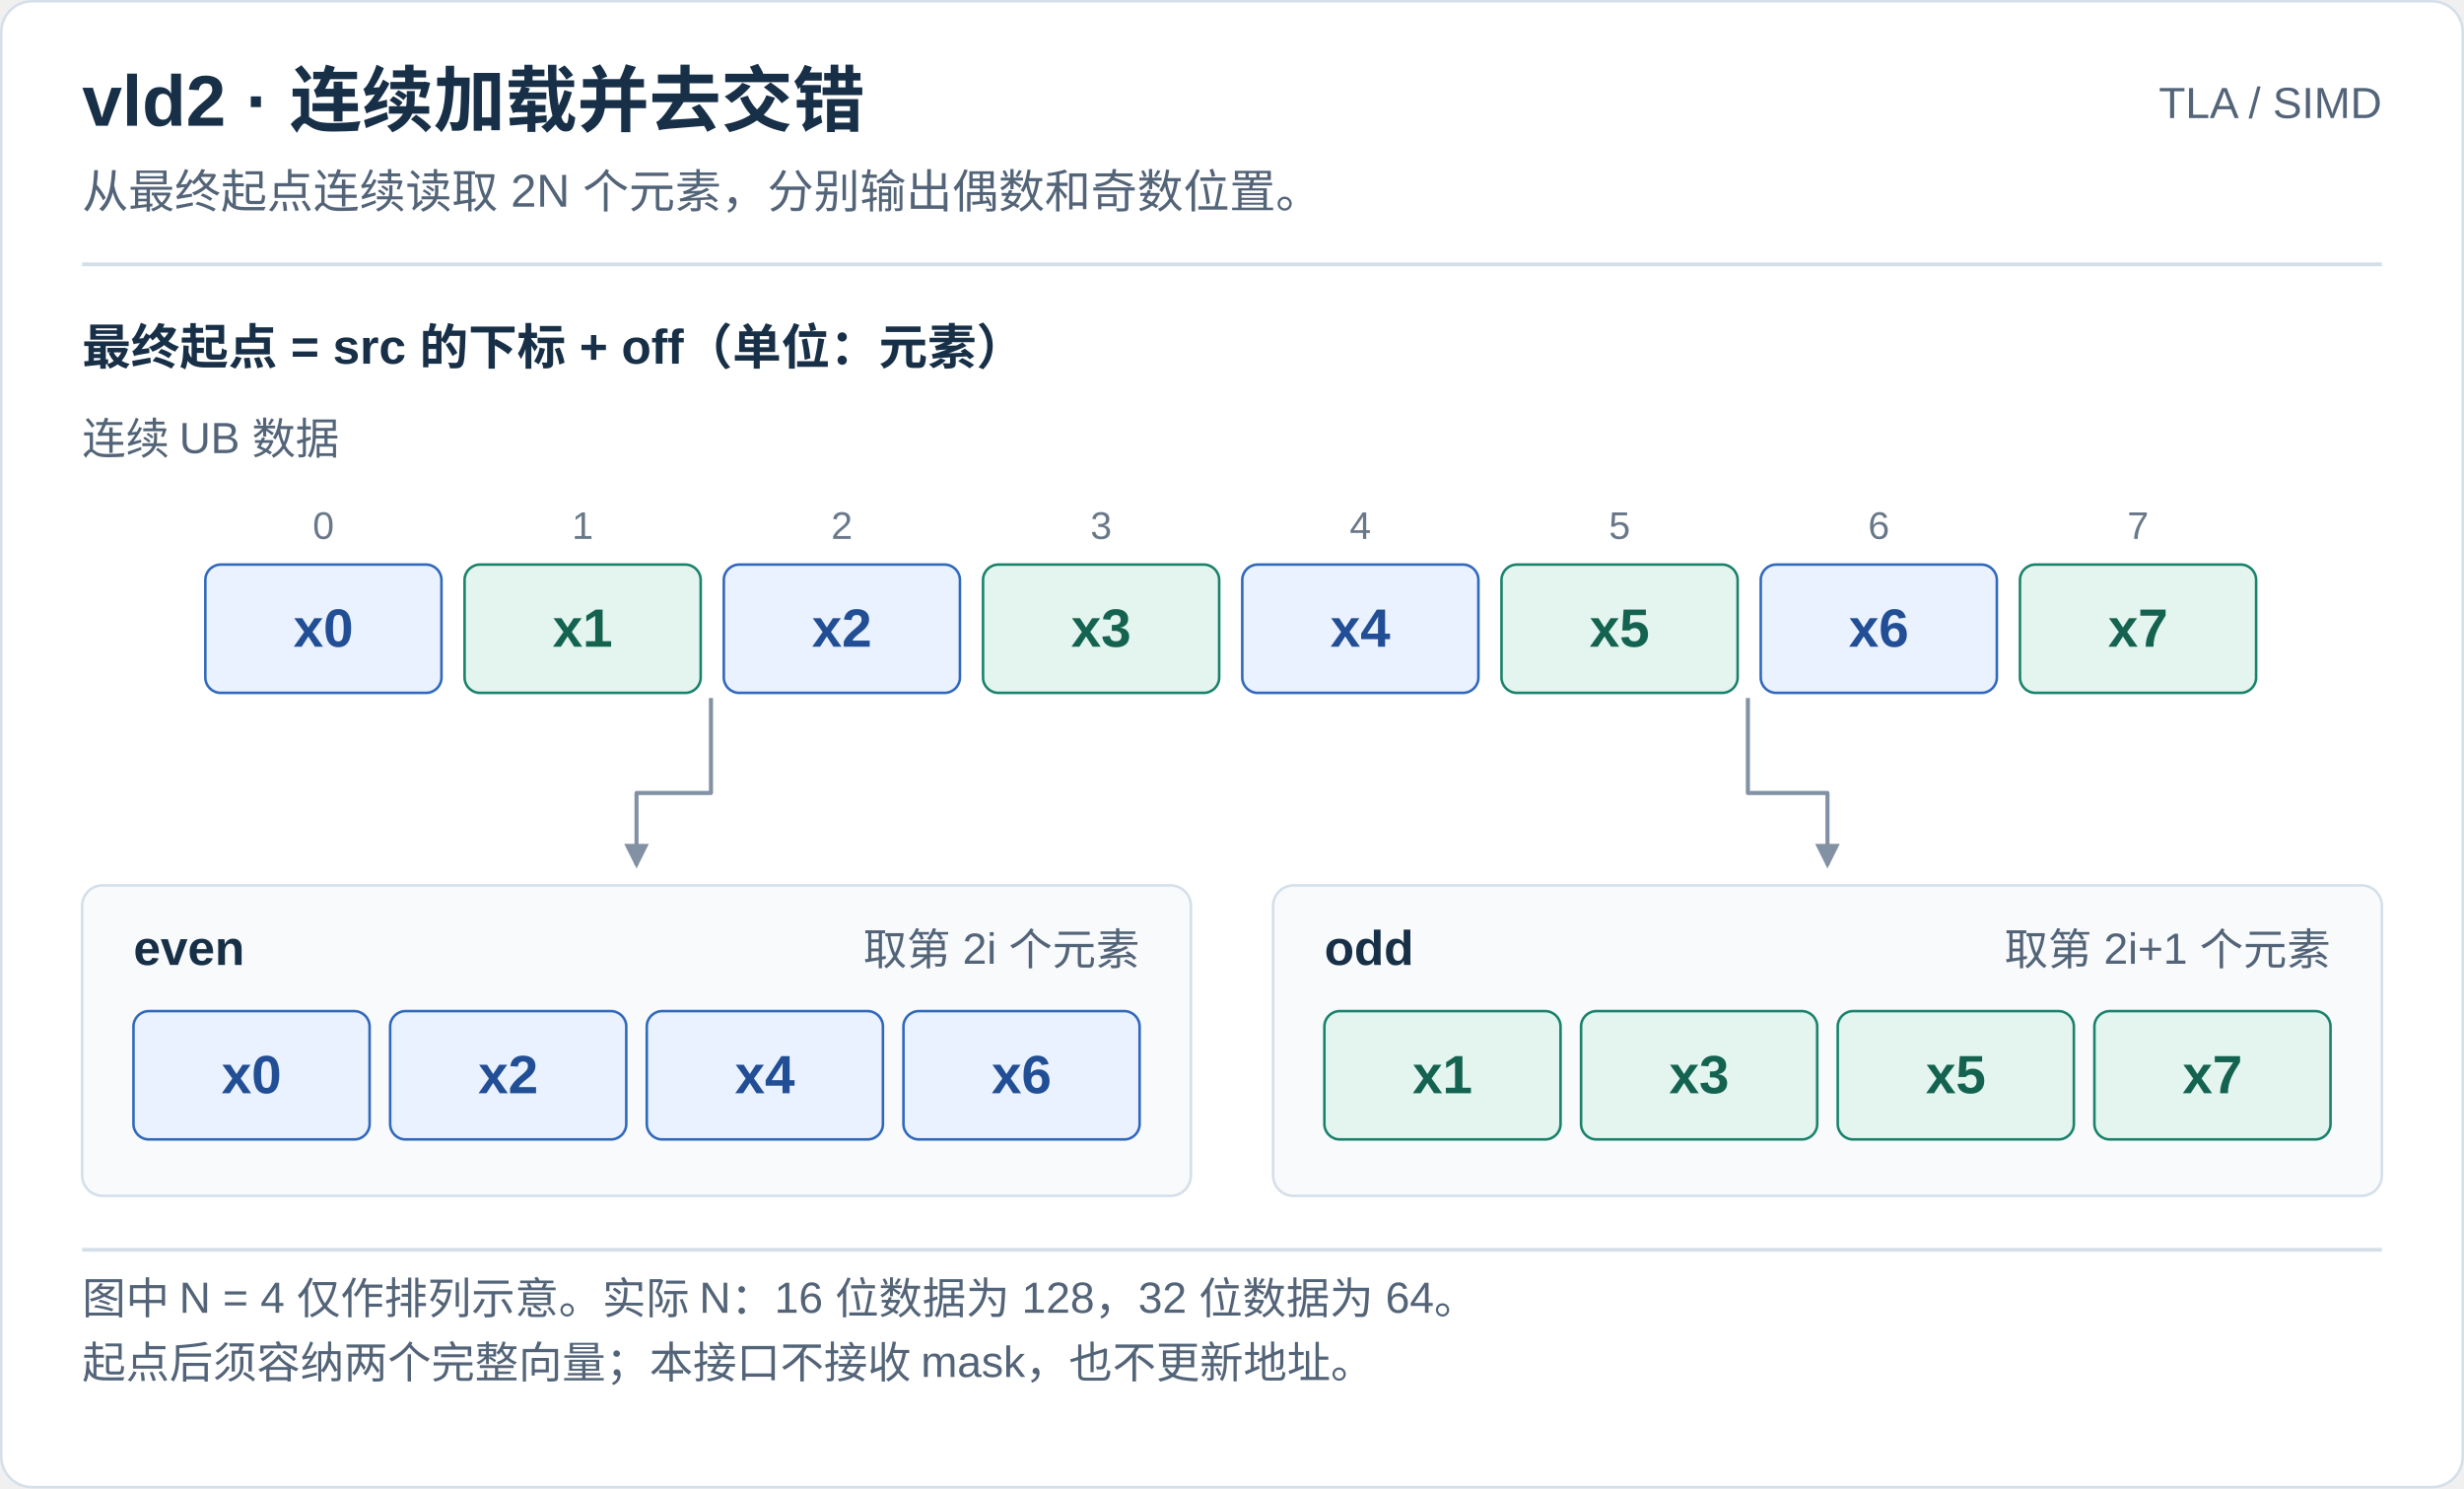
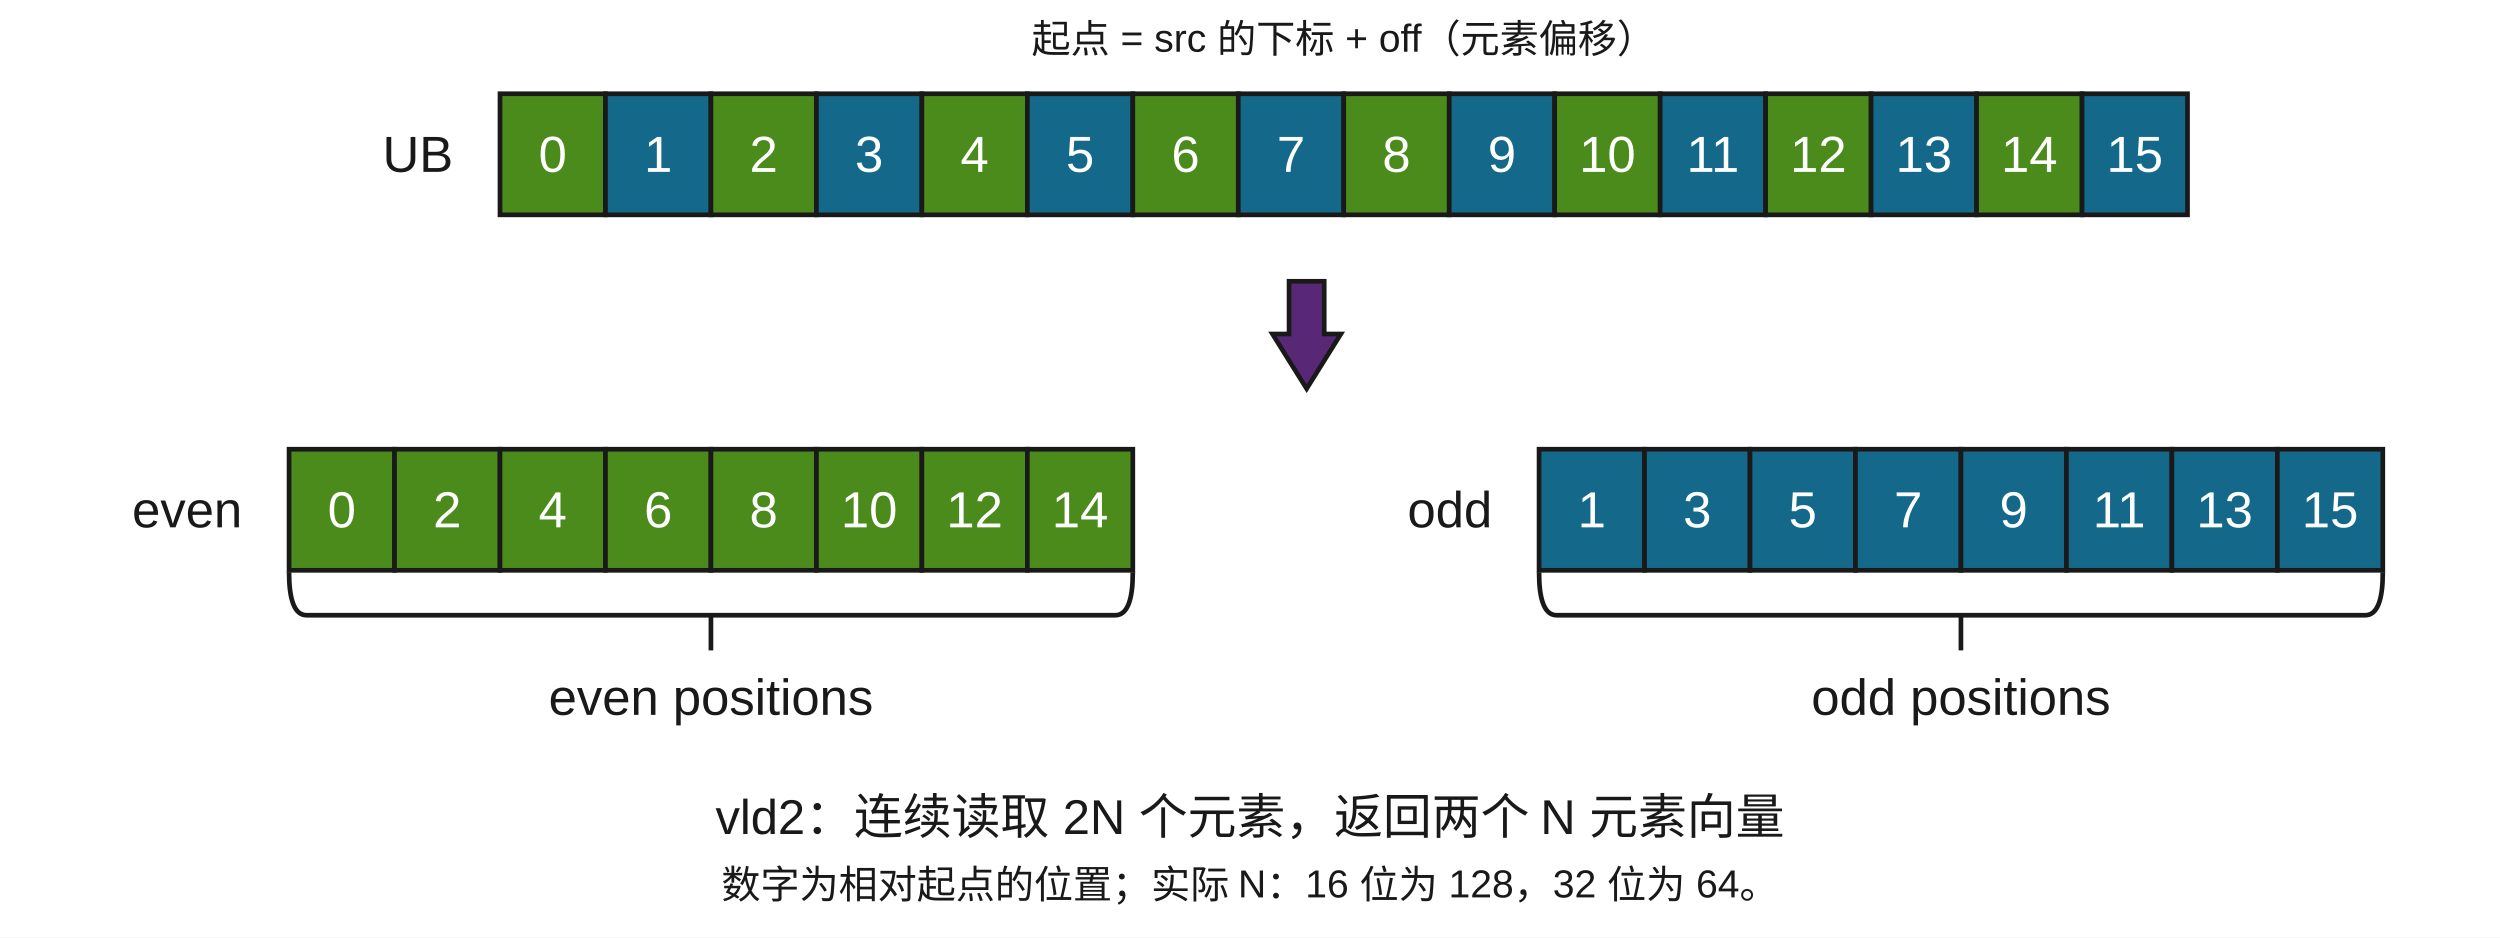
- <svg xmlns="http://www.w3.org/2000/svg" width="960" height="580" viewBox="0 0 960 580" role="img" aria-labelledby="title desc">
-   <defs>
-     <marker id="arrow" viewBox="0 0 10 10" refX="8.5" refY="5" markerWidth="6" markerHeight="6" orient="auto-start-reverse">
-       <path d="M 0 0 L 10 5 L 0 10 Z" fill="#8292A4" />
-     </marker>
-   </defs>
+ <svg xmlns="http://www.w3.org/2000/svg" width="1280" height="480" viewBox="0 0 1280 480" role="img" aria-labelledby="title desc">
  <style>
-     text { font-family: Arial, "Hiragino Sans GB", "Microsoft YaHei", "Noto Sans CJK SC", sans-serif; fill: #183047; }
-     .title { font-size: 28px; font-weight: 700; }
-     .subtitle { font-size: 18px; fill: #536478; }
-     .label { font-size: 19px; font-weight: 600; }
-     .small { font-size: 17px; fill: #536478; }
-     .index { font-size: 15px; fill: #697889; }
-     .cell { font-size: 21px; font-weight: 600; }
+     text { font-family: Arial, "Hiragino Sans GB", "Microsoft YaHei", "Noto Sans CJK SC", sans-serif; fill: #191919; font-size: 26px; }
+     .value { fill: #FFFFFF; }
+     .note { font-size: 20px; }
+     .index { font-size: 18px; }
+     .caption { font-size: 25px; }
  </style>
-   <rect x="0.5" y="0.5" width="959" height="579" rx="12" fill="#FFFFFF" stroke="#D5DFE9" />
-   <text x="32" y="49" class="title">vld2 · 连续加载并去交错</text>
-   <text x="928" y="46" class="small" text-anchor="end">TLA / SIMD</text>
-   <text x="32" y="81" class="subtitle">从最终起点连续读取 2N 个元素，分别输出偶数和奇数位置。</text>
-   <line x1="32" y1="103" x2="928" y2="103" stroke="#D5DFE9" stroke-width="1.5" />
-   <text x="32" y="142" class="label">最终起点 = src 的下标 + off（单位：元素）</text>
-   <text x="32" y="177" class="small">连续 UB 数据</text>
-   <rect x="80" y="220" width="92" height="50" rx="6" fill="#EAF1FF" stroke="#3068BC" />
-   <text x="126.0" y="252.0" class="cell" text-anchor="middle" style="fill:#214E94">x0</text>
-   <text x="126.0" y="210" class="index" text-anchor="middle">0</text>
-   <rect x="181" y="220" width="92" height="50" rx="6" fill="#E4F4EE" stroke="#19826B" />
-   <text x="227.0" y="252.0" class="cell" text-anchor="middle" style="fill:#146350">x1</text>
-   <text x="227.0" y="210" class="index" text-anchor="middle">1</text>
-   <rect x="282" y="220" width="92" height="50" rx="6" fill="#EAF1FF" stroke="#3068BC" />
-   <text x="328.0" y="252.0" class="cell" text-anchor="middle" style="fill:#214E94">x2</text>
-   <text x="328.0" y="210" class="index" text-anchor="middle">2</text>
-   <rect x="383" y="220" width="92" height="50" rx="6" fill="#E4F4EE" stroke="#19826B" />
-   <text x="429.0" y="252.0" class="cell" text-anchor="middle" style="fill:#146350">x3</text>
-   <text x="429.0" y="210" class="index" text-anchor="middle">3</text>
-   <rect x="484" y="220" width="92" height="50" rx="6" fill="#EAF1FF" stroke="#3068BC" />
-   <text x="530.0" y="252.0" class="cell" text-anchor="middle" style="fill:#214E94">x4</text>
-   <text x="530.0" y="210" class="index" text-anchor="middle">4</text>
-   <rect x="585" y="220" width="92" height="50" rx="6" fill="#E4F4EE" stroke="#19826B" />
-   <text x="631.0" y="252.0" class="cell" text-anchor="middle" style="fill:#146350">x5</text>
-   <text x="631.0" y="210" class="index" text-anchor="middle">5</text>
-   <rect x="686" y="220" width="92" height="50" rx="6" fill="#EAF1FF" stroke="#3068BC" />
-   <text x="732.0" y="252.0" class="cell" text-anchor="middle" style="fill:#214E94">x6</text>
-   <text x="732.0" y="210" class="index" text-anchor="middle">6</text>
-   <rect x="787" y="220" width="92" height="50" rx="6" fill="#E4F4EE" stroke="#19826B" />
-   <text x="833.0" y="252.0" class="cell" text-anchor="middle" style="fill:#146350">x7</text>
-   <text x="833.0" y="210" class="index" text-anchor="middle">7</text>
-   <path d="M 277 272 V 309 H 248 V 337" fill="none" stroke="#8292A4" stroke-width="1.6" stroke-linejoin="round" marker-end="url(#arrow)" />
-   <path d="M 681 272 V 309 H 712 V 337" fill="none" stroke="#8292A4" stroke-width="1.6" stroke-linejoin="round" marker-end="url(#arrow)" />
-   <rect x="32" y="345" width="432" height="121" rx="8" fill="#F8FAFC" stroke="#D5DFE9" />
-   <text x="52" y="376" class="label">even</text>
-   <text x="444" y="376" class="small" text-anchor="end">取第 2i 个元素</text>
-   <rect x="52" y="394" width="92" height="50" rx="6" fill="#EAF1FF" stroke="#3068BC" />
-   <text x="98.0" y="426.0" class="cell" text-anchor="middle" style="fill:#214E94">x0</text>
-   <rect x="152" y="394" width="92" height="50" rx="6" fill="#EAF1FF" stroke="#3068BC" />
-   <text x="198.0" y="426.0" class="cell" text-anchor="middle" style="fill:#214E94">x2</text>
-   <rect x="252" y="394" width="92" height="50" rx="6" fill="#EAF1FF" stroke="#3068BC" />
-   <text x="298.0" y="426.0" class="cell" text-anchor="middle" style="fill:#214E94">x4</text>
-   <rect x="352" y="394" width="92" height="50" rx="6" fill="#EAF1FF" stroke="#3068BC" />
-   <text x="398.0" y="426.0" class="cell" text-anchor="middle" style="fill:#214E94">x6</text>
-   <rect x="496" y="345" width="432" height="121" rx="8" fill="#F8FAFC" stroke="#D5DFE9" />
-   <text x="516" y="376" class="label">odd</text>
-   <text x="908" y="376" class="small" text-anchor="end">取第 2i+1 个元素</text>
-   <rect x="516" y="394" width="92" height="50" rx="6" fill="#E4F4EE" stroke="#19826B" />
-   <text x="562.0" y="426.0" class="cell" text-anchor="middle" style="fill:#146350">x1</text>
-   <rect x="616" y="394" width="92" height="50" rx="6" fill="#E4F4EE" stroke="#19826B" />
-   <text x="662.0" y="426.0" class="cell" text-anchor="middle" style="fill:#146350">x3</text>
-   <rect x="716" y="394" width="92" height="50" rx="6" fill="#E4F4EE" stroke="#19826B" />
-   <text x="762.0" y="426.0" class="cell" text-anchor="middle" style="fill:#146350">x5</text>
-   <rect x="816" y="394" width="92" height="50" rx="6" fill="#E4F4EE" stroke="#19826B" />
-   <text x="862.0" y="426.0" class="cell" text-anchor="middle" style="fill:#146350">x7</text>
-   <line x1="32" y1="487" x2="928" y2="487" stroke="#D5DFE9" stroke-width="1.5" />
-   <text x="32" y="512" class="small">图中 N = 4 仅作排列示意。实际 N：16 位数据为 128，32 位数据为 64。</text>
-   <text x="32" y="537" class="small">起点后须容纳两个完整向量；本接口不接收 mask，也不更新地址。</text>
+   <rect width="1280" height="480" fill="#FFFFFF" />
+   <text x="688" y="27" text-anchor="middle" class="note">起点 = src 的下标 + off（元素偏移）</text>
+   <g id="ub">
+     <rect x="256" y="48" width="54" height="62" fill="#4B8B1B" stroke="#191919" stroke-width="2.4" />
+     <text x="283" y="88" text-anchor="middle" class="value">0</text>
+     <rect x="310" y="48" width="54" height="62" fill="#146889" stroke="#191919" stroke-width="2.4" />
+     <text x="337" y="88" text-anchor="middle" class="value">1</text>
+     <rect x="364" y="48" width="54" height="62" fill="#4B8B1B" stroke="#191919" stroke-width="2.4" />
+     <text x="391" y="88" text-anchor="middle" class="value">2</text>
+     <rect x="418" y="48" width="54" height="62" fill="#146889" stroke="#191919" stroke-width="2.4" />
+     <text x="445" y="88" text-anchor="middle" class="value">3</text>
+     <rect x="472" y="48" width="54" height="62" fill="#4B8B1B" stroke="#191919" stroke-width="2.4" />
+     <text x="499" y="88" text-anchor="middle" class="value">4</text>
+     <rect x="526" y="48" width="54" height="62" fill="#146889" stroke="#191919" stroke-width="2.4" />
+     <text x="553" y="88" text-anchor="middle" class="value">5</text>
+     <rect x="580" y="48" width="54" height="62" fill="#4B8B1B" stroke="#191919" stroke-width="2.4" />
+     <text x="607" y="88" text-anchor="middle" class="value">6</text>
+     <rect x="634" y="48" width="54" height="62" fill="#146889" stroke="#191919" stroke-width="2.4" />
+     <text x="661" y="88" text-anchor="middle" class="value">7</text>
+     <rect x="688" y="48" width="54" height="62" fill="#4B8B1B" stroke="#191919" stroke-width="2.4" />
+     <text x="715" y="88" text-anchor="middle" class="value">8</text>
+     <rect x="742" y="48" width="54" height="62" fill="#146889" stroke="#191919" stroke-width="2.4" />
+     <text x="769" y="88" text-anchor="middle" class="value">9</text>
+     <rect x="796" y="48" width="54" height="62" fill="#4B8B1B" stroke="#191919" stroke-width="2.4" />
+     <text x="823" y="88" text-anchor="middle" class="value">10</text>
+     <rect x="850" y="48" width="54" height="62" fill="#146889" stroke="#191919" stroke-width="2.4" />
+     <text x="877" y="88" text-anchor="middle" class="value">11</text>
+     <rect x="904" y="48" width="54" height="62" fill="#4B8B1B" stroke="#191919" stroke-width="2.4" />
+     <text x="931" y="88" text-anchor="middle" class="value">12</text>
+     <rect x="958" y="48" width="54" height="62" fill="#146889" stroke="#191919" stroke-width="2.4" />
+     <text x="985" y="88" text-anchor="middle" class="value">13</text>
+     <rect x="1012" y="48" width="54" height="62" fill="#4B8B1B" stroke="#191919" stroke-width="2.4" />
+     <text x="1039" y="88" text-anchor="middle" class="value">14</text>
+     <rect x="1066" y="48" width="54" height="62" fill="#146889" stroke="#191919" stroke-width="2.4" />
+     <text x="1093" y="88" text-anchor="middle" class="value">15</text>
+   </g>
+   <text x="232" y="88" text-anchor="end">UB</text>
+   <polygon points="660,144 678,144 678,171 686.5,171 669,199 651.5,171 660,171" fill="#582877" stroke="#191919" stroke-width="2.4" />
+   <g id="even">
+     <rect x="148" y="230" width="54" height="62" fill="#4B8B1B" stroke="#191919" stroke-width="2.4" />
+     <text x="175" y="270" text-anchor="middle" class="value">0</text>
+     <rect x="202" y="230" width="54" height="62" fill="#4B8B1B" stroke="#191919" stroke-width="2.4" />
+     <text x="229" y="270" text-anchor="middle" class="value">2</text>
+     <rect x="256" y="230" width="54" height="62" fill="#4B8B1B" stroke="#191919" stroke-width="2.4" />
+     <text x="283" y="270" text-anchor="middle" class="value">4</text>
+     <rect x="310" y="230" width="54" height="62" fill="#4B8B1B" stroke="#191919" stroke-width="2.4" />
+     <text x="337" y="270" text-anchor="middle" class="value">6</text>
+     <rect x="364" y="230" width="54" height="62" fill="#4B8B1B" stroke="#191919" stroke-width="2.4" />
+     <text x="391" y="270" text-anchor="middle" class="value">8</text>
+     <rect x="418" y="230" width="54" height="62" fill="#4B8B1B" stroke="#191919" stroke-width="2.4" />
+     <text x="445" y="270" text-anchor="middle" class="value">10</text>
+     <rect x="472" y="230" width="54" height="62" fill="#4B8B1B" stroke="#191919" stroke-width="2.4" />
+     <text x="499" y="270" text-anchor="middle" class="value">12</text>
+     <rect x="526" y="230" width="54" height="62" fill="#4B8B1B" stroke="#191919" stroke-width="2.4" />
+     <text x="553" y="270" text-anchor="middle" class="value">14</text>
+   </g>
+   <text x="124" y="270" text-anchor="end">even</text>
+   <path d="M 148 293 Q 148 315 157 315 H 571 Q 580 315 580 293 M 364 315 V 333" fill="none" stroke="#191919" stroke-width="2.4" />
+   <text x="364" y="366" text-anchor="middle">even positions</text>
+   <g id="odd">
+     <rect x="788" y="230" width="54" height="62" fill="#146889" stroke="#191919" stroke-width="2.4" />
+     <text x="815" y="270" text-anchor="middle" class="value">1</text>
+     <rect x="842" y="230" width="54" height="62" fill="#146889" stroke="#191919" stroke-width="2.4" />
+     <text x="869" y="270" text-anchor="middle" class="value">3</text>
+     <rect x="896" y="230" width="54" height="62" fill="#146889" stroke="#191919" stroke-width="2.4" />
+     <text x="923" y="270" text-anchor="middle" class="value">5</text>
+     <rect x="950" y="230" width="54" height="62" fill="#146889" stroke="#191919" stroke-width="2.4" />
+     <text x="977" y="270" text-anchor="middle" class="value">7</text>
+     <rect x="1004" y="230" width="54" height="62" fill="#146889" stroke="#191919" stroke-width="2.4" />
+     <text x="1031" y="270" text-anchor="middle" class="value">9</text>
+     <rect x="1058" y="230" width="54" height="62" fill="#146889" stroke="#191919" stroke-width="2.4" />
+     <text x="1085" y="270" text-anchor="middle" class="value">11</text>
+     <rect x="1112" y="230" width="54" height="62" fill="#146889" stroke="#191919" stroke-width="2.4" />
+     <text x="1139" y="270" text-anchor="middle" class="value">13</text>
+     <rect x="1166" y="230" width="54" height="62" fill="#146889" stroke="#191919" stroke-width="2.4" />
+     <text x="1193" y="270" text-anchor="middle" class="value">15</text>
+   </g>
+   <text x="764" y="270" text-anchor="end">odd</text>
+   <path d="M 788 293 Q 788 315 797 315 H 1211 Q 1220 315 1220 293 M 1004 315 V 333" fill="none" stroke="#191919" stroke-width="2.4" />
+   <text x="1004" y="366" text-anchor="middle">odd positions</text>
+   <text x="640" y="427" text-anchor="middle" class="caption">vld2：连续读取 2N 个元素，返回两个 N 元素向量</text>
+   <text x="640" y="460" text-anchor="middle" class="note">数字为相对起点的位置；实际 N：16 位为 128，32 位为 64。</text>
</svg>
